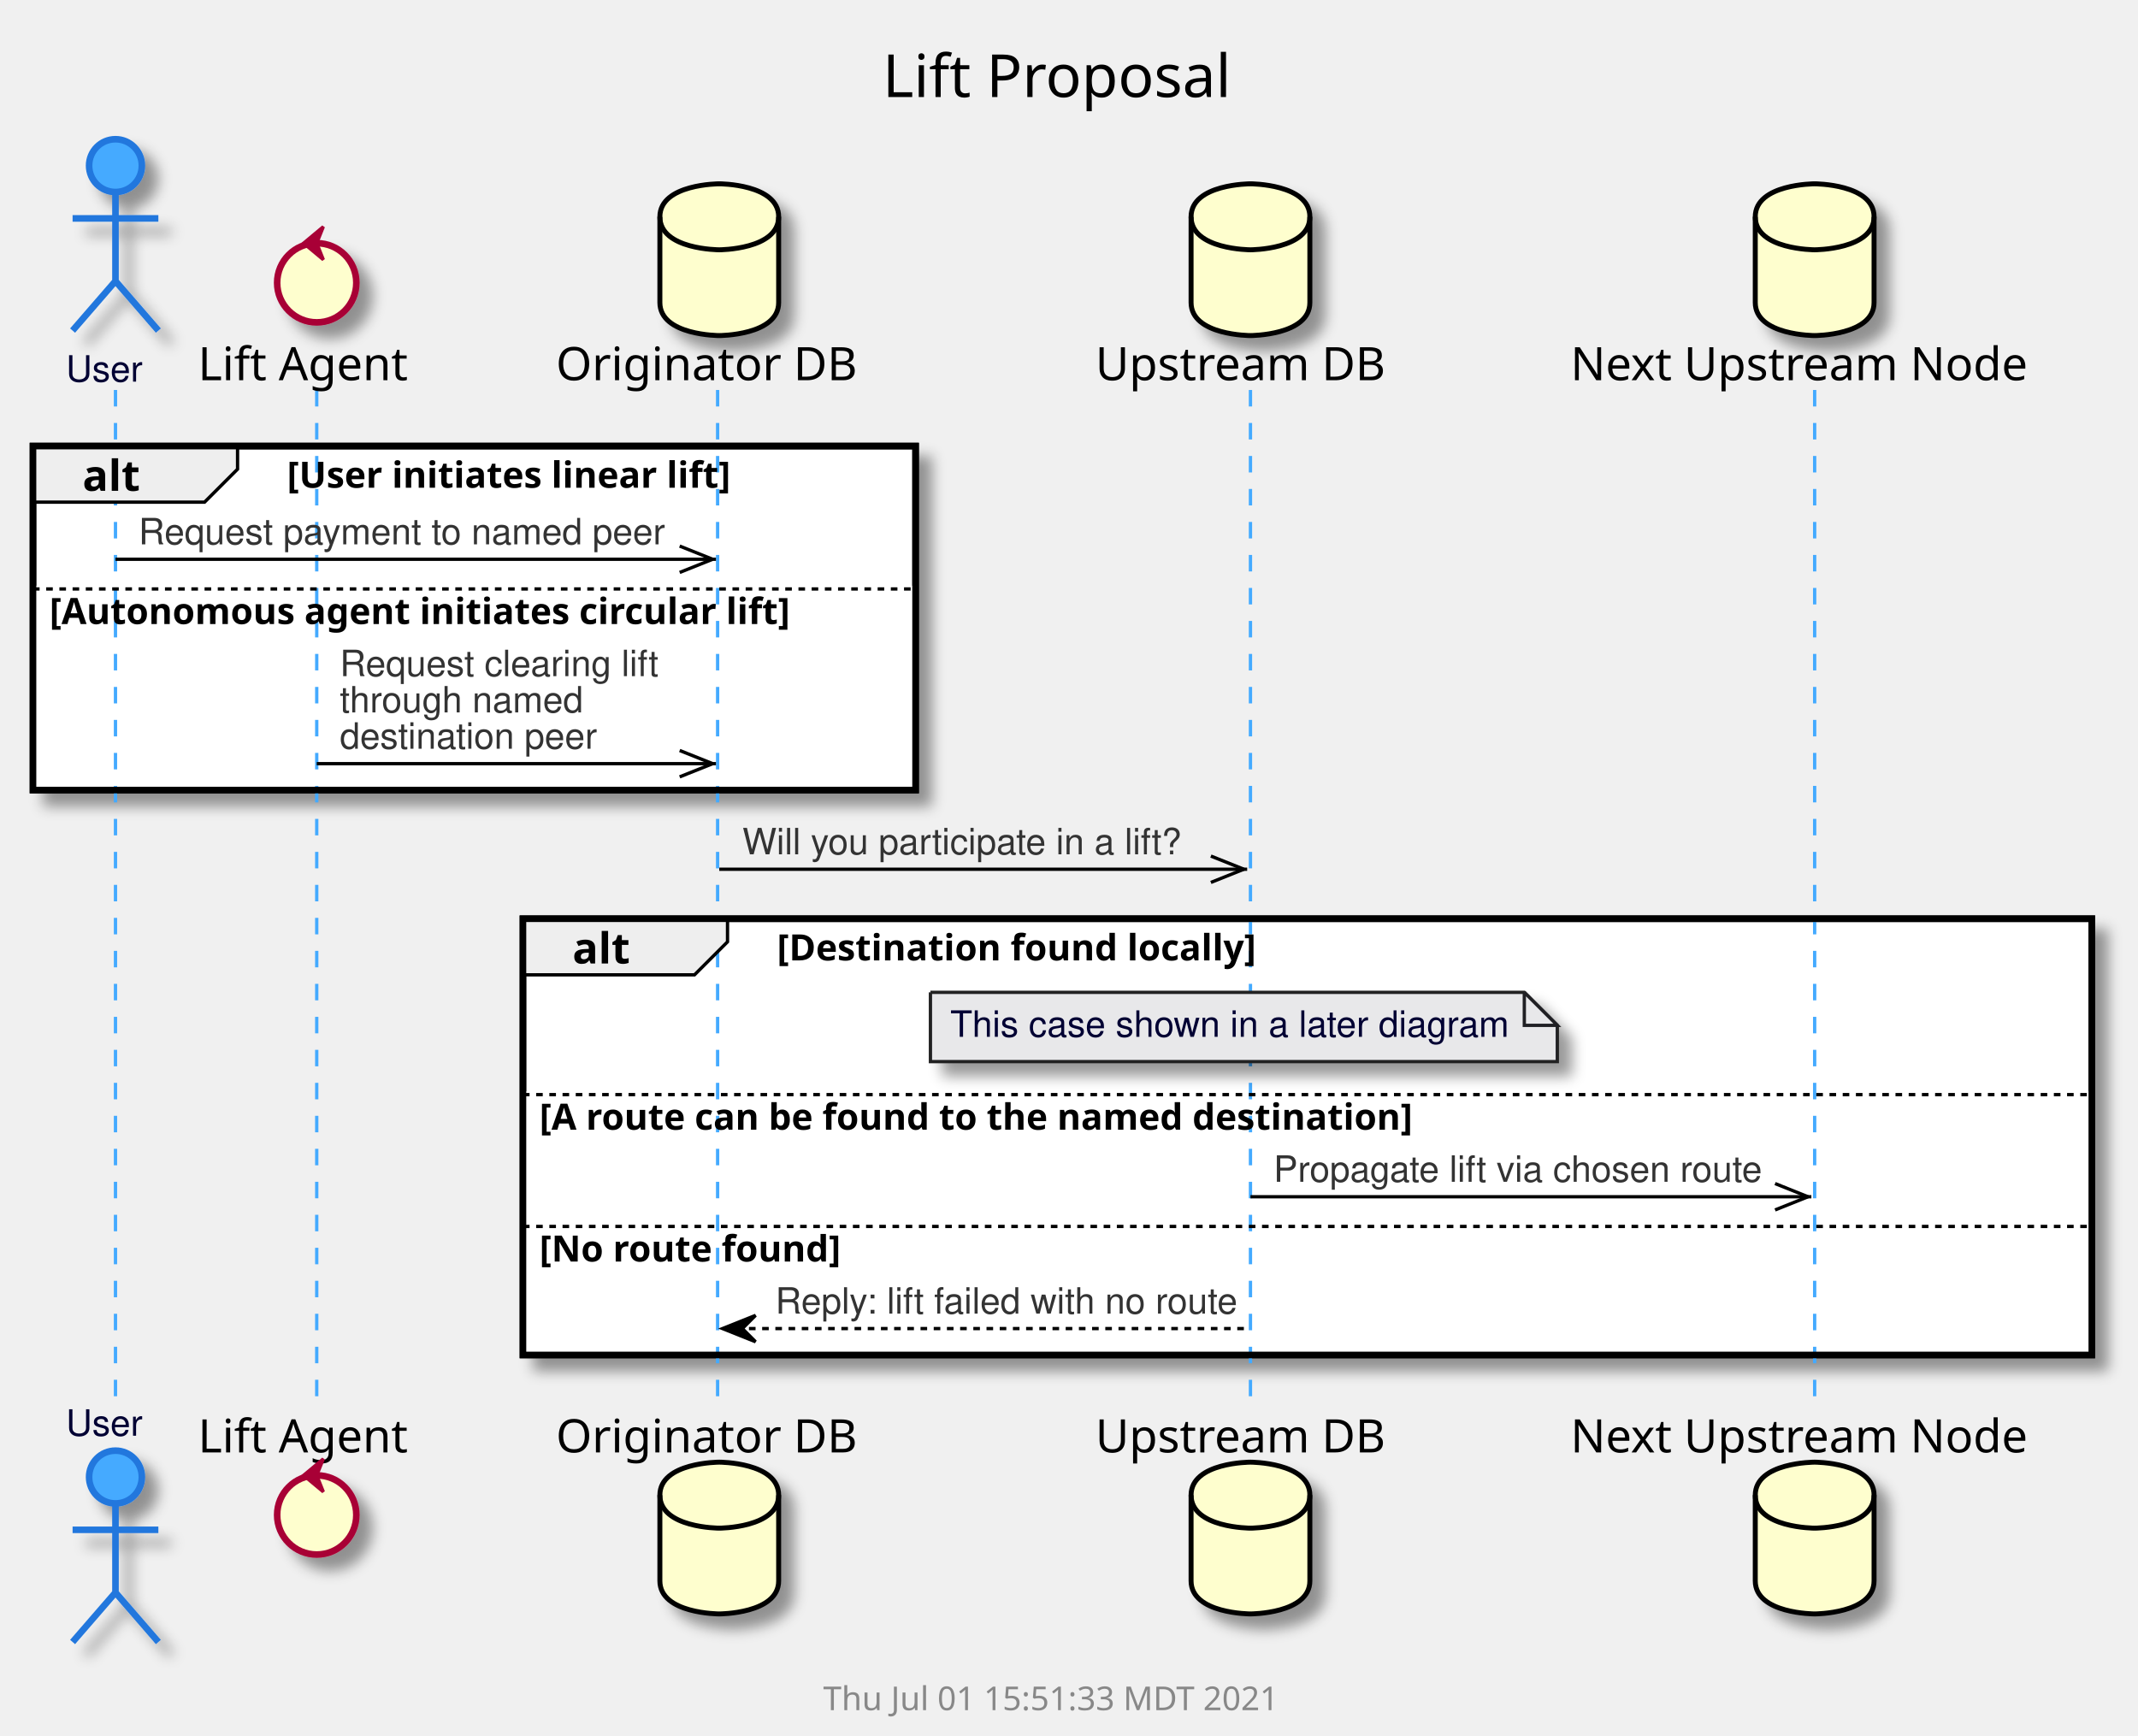
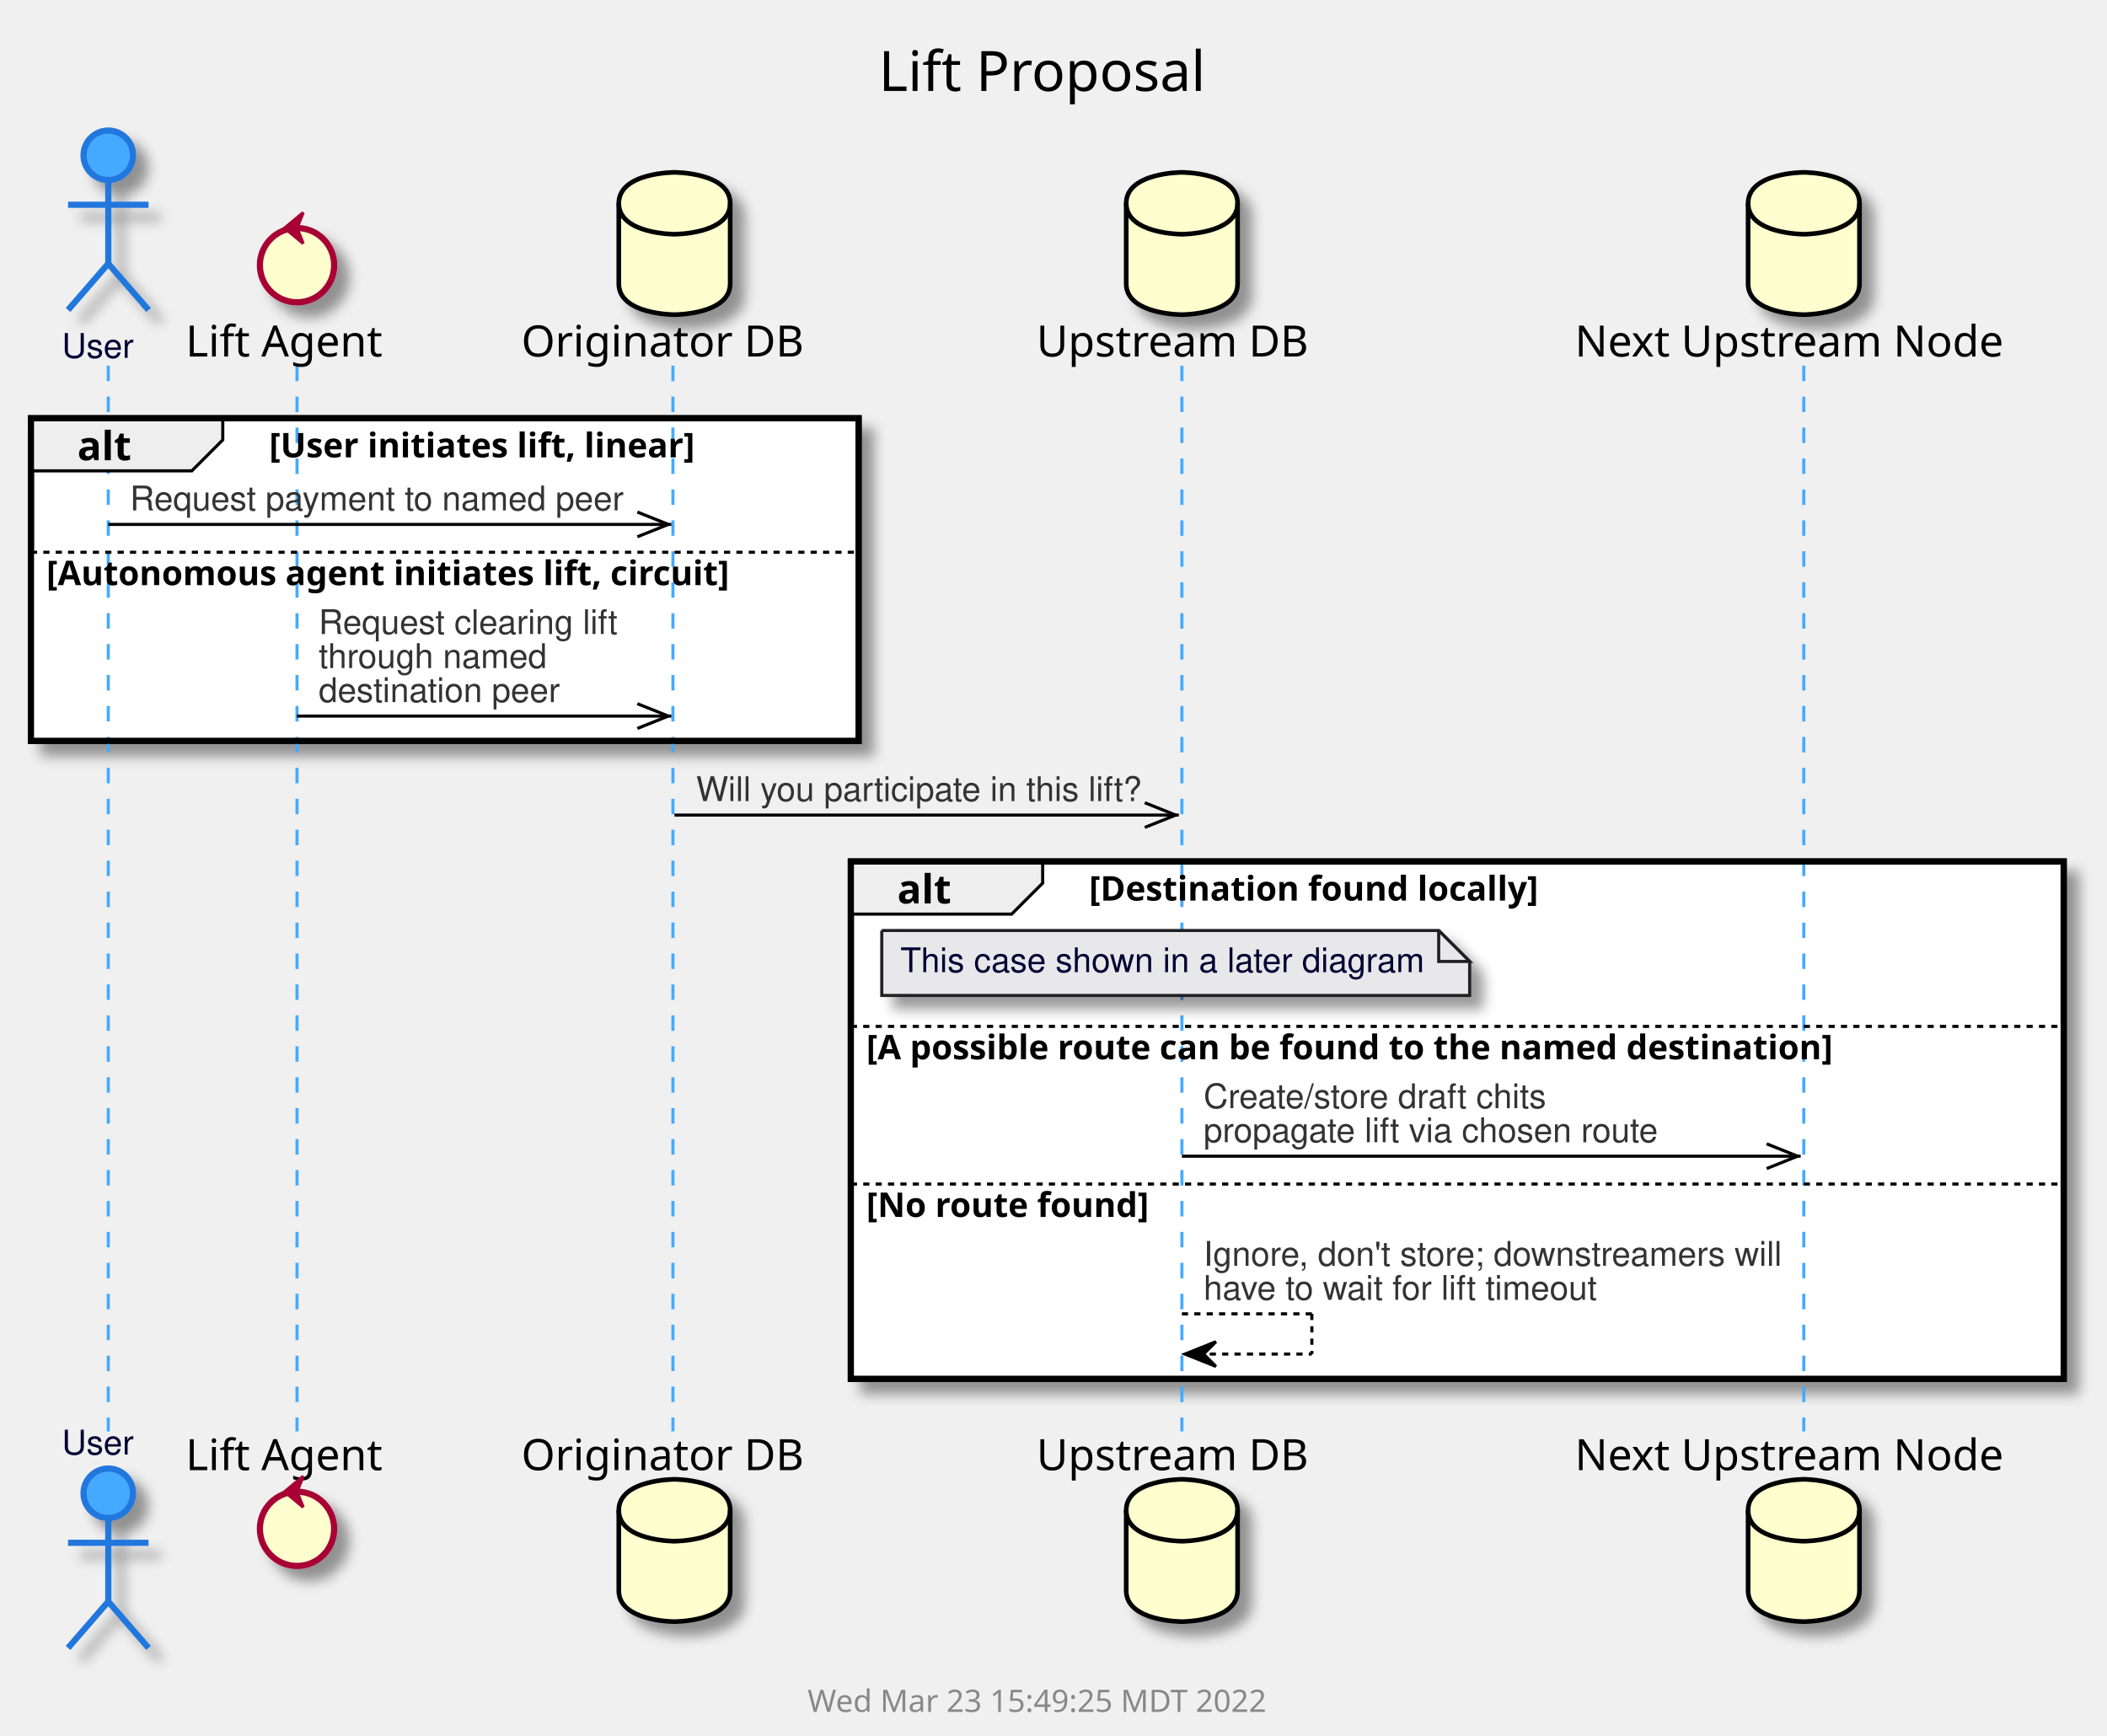
- <svg xmlns="http://www.w3.org/2000/svg" contentScriptType="application/ecmascript" contentStyleType="text/css" height="526px" preserveAspectRatio="none" style="width:648px;height:526px;" version="1.1" viewBox="0 0 648 526" width="648px" zoomAndPan="magnify">
+ <svg xmlns="http://www.w3.org/2000/svg" contentScriptType="application/ecmascript" contentStyleType="text/css" height="561px" preserveAspectRatio="none" style="width:681px;height:561px;background:#FFFFFF;" version="1.1" viewBox="0 0 681 561" width="681px" zoomAndPan="magnify">
  <defs>
-     <filter height="300%" id="fpkl2h8yrld3r" width="300%" x="-1" y="-1">
+     <filter height="300%" id="f105uz4t641qsl" width="300%" x="-1" y="-1">
      <feGaussianBlur result="blurOut" stdDeviation="2.0" />
      <feColorMatrix in="blurOut" result="blurOut2" type="matrix" values="0 0 0 0 0 0 0 0 0 0 0 0 0 0 0 0 0 0 .4 0" />
      <feOffset dx="4.0" dy="4.0" in="blurOut2" result="blurOut3" />
      <feBlend in="SourceGraphic" in2="blurOut3" mode="normal" />
    </filter>
  </defs>
  <g>
-     <text fill="#000000" font-family="sans-serif" font-size="18" lengthAdjust="spacing" textLength="109" x="267.5" y="29.402">Lift Proposal</text>
-     <rect fill="#FFFFFF" filter="url(#fpkl2h8yrld3r)" height="104.266" style="stroke:#000000;stroke-width:2.0;" width="267.5" x="10" y="135.199" />
+     <text fill="#000000" font-family="sans-serif" font-size="18" lengthAdjust="spacing" textLength="109" x="284" y="29.402">Lift Proposal</text>
+     <rect fill="#FFFFFF" filter="url(#f105uz4t641qsl)" height="104.266" style="stroke:#000000;stroke-width:2.0;" width="267.5" x="10" y="135.199" />
    <rect fill="#FFFFFF" height="61.955" style="stroke:none;stroke-width:1.0;" width="267.5" x="10" y="177.51" />
-     <rect fill="#FFFFFF" filter="url(#fpkl2h8yrld3r)" height="132.221" style="stroke:#000000;stroke-width:2.0;" width="475.5" x="158.5" y="278.465" />
-     <rect fill="#FFFFFF" height="39.955" style="stroke:none;stroke-width:1.0;" width="475.5" x="158.5" y="330.775" />
-     <rect fill="#FFFFFF" height="39.955" style="stroke:none;stroke-width:1.0;" width="475.5" x="158.5" y="370.731" />
-     <line style="stroke:#44AAFF;stroke-width:1.0;stroke-dasharray:5.0,5.0;" x1="35" x2="35" y1="118.199" y2="427.685" />
-     <line style="stroke:#44AAFF;stroke-width:1.0;stroke-dasharray:5.0,5.0;" x1="96" x2="96" y1="118.199" y2="427.685" />
-     <line style="stroke:#44AAFF;stroke-width:1.0;stroke-dasharray:5.0,5.0;" x1="217.5" x2="217.5" y1="118.199" y2="427.685" />
-     <line style="stroke:#44AAFF;stroke-width:1.0;stroke-dasharray:5.0,5.0;" x1="379" x2="379" y1="118.199" y2="427.685" />
-     <line style="stroke:#44AAFF;stroke-width:1.0;stroke-dasharray:5.0,5.0;" x1="550" x2="550" y1="118.199" y2="427.685" />
+     <rect fill="#FFFFFF" filter="url(#f105uz4t641qsl)" height="167.221" style="stroke:#000000;stroke-width:2.0;" width="392" x="275" y="278.465" />
+     <rect fill="#FFFFFF" height="50.955" style="stroke:none;stroke-width:1.0;" width="392" x="275" y="330.775" />
+     <rect fill="#FFFFFF" height="63.955" style="stroke:none;stroke-width:1.0;" width="392" x="275" y="381.731" />
+     <line style="stroke:#44AAFF;stroke-width:1.0;stroke-dasharray:5.0,5.0;" x1="35" x2="35" y1="118.199" y2="462.685" />
+     <line style="stroke:#44AAFF;stroke-width:1.0;stroke-dasharray:5.0,5.0;" x1="96" x2="96" y1="118.199" y2="462.685" />
+     <line style="stroke:#44AAFF;stroke-width:1.0;stroke-dasharray:5.0,5.0;" x1="217.5" x2="217.5" y1="118.199" y2="462.685" />
+     <line style="stroke:#44AAFF;stroke-width:1.0;stroke-dasharray:5.0,5.0;" x1="382" x2="382" y1="118.199" y2="462.685" />
+     <line style="stroke:#44AAFF;stroke-width:1.0;stroke-dasharray:5.0,5.0;" x1="583" x2="583" y1="118.199" y2="462.685" />
    <text fill="#000033" font-family="Helvetica" font-size="11" lengthAdjust="spacing" textLength="24" x="20" y="115.669">User</text>
-     <ellipse cx="35" cy="50.199" fill="#44AAFF" filter="url(#fpkl2h8yrld3r)" rx="8" ry="8" style="stroke:#2277DD;stroke-width:2.0;" />
-     <path d="M35,58.199 L35,85.199 M22,66.199 L48,66.199 M35,85.199 L22,100.199 M35,85.199 L48,100.199 " fill="none" filter="url(#fpkl2h8yrld3r)" style="stroke:#2277DD;stroke-width:2.0;" />
-     <text fill="#000033" font-family="Helvetica" font-size="11" lengthAdjust="spacing" textLength="24" x="20" y="435.156">User</text>
-     <ellipse cx="35" cy="447.685" fill="#44AAFF" filter="url(#fpkl2h8yrld3r)" rx="8" ry="8" style="stroke:#2277DD;stroke-width:2.0;" />
-     <path d="M35,455.685 L35,482.685 M22,463.685 L48,463.685 M35,482.685 L22,497.685 M35,482.685 L48,497.685 " fill="none" filter="url(#fpkl2h8yrld3r)" style="stroke:#2277DD;stroke-width:2.0;" />
+     <ellipse cx="35" cy="50.199" fill="#44AAFF" filter="url(#f105uz4t641qsl)" rx="8" ry="8" style="stroke:#2277DD;stroke-width:2.0;" />
+     <path d="M35,58.199 L35,85.199 M22,66.199 L48,66.199 M35,85.199 L22,100.199 M35,85.199 L48,100.199 " fill="none" filter="url(#f105uz4t641qsl)" style="stroke:#2277DD;stroke-width:2.0;" />
+     <text fill="#000033" font-family="Helvetica" font-size="11" lengthAdjust="spacing" textLength="24" x="20" y="470.156">User</text>
+     <ellipse cx="35" cy="482.685" fill="#44AAFF" filter="url(#f105uz4t641qsl)" rx="8" ry="8" style="stroke:#2277DD;stroke-width:2.0;" />
+     <path d="M35,490.685 L35,517.686 M22,498.685 L48,498.685 M35,517.686 L22,532.686 M35,517.686 L48,532.686 " fill="none" filter="url(#f105uz4t641qsl)" style="stroke:#2277DD;stroke-width:2.0;" />
    <text fill="#000000" font-family="sans-serif" font-size="14" lengthAdjust="spacing" textLength="66" x="60" y="115.246">Lift Agent</text>
-     <ellipse cx="96" cy="85.711" fill="#FEFECE" filter="url(#fpkl2h8yrld3r)" rx="12" ry="12" style="stroke:#A80036;stroke-width:2.0;" />
+     <ellipse cx="96" cy="85.711" fill="#FEFECE" filter="url(#f105uz4t641qsl)" rx="12" ry="12" style="stroke:#A80036;stroke-width:2.0;" />
    <polygon fill="#A80036" points="92,73.711,98,68.711,96,73.711,98,78.711,92,73.711" style="stroke:#A80036;stroke-width:1.0;" />
-     <text fill="#000000" font-family="sans-serif" font-size="14" lengthAdjust="spacing" textLength="66" x="60" y="440.221">Lift Agent</text>
-     <ellipse cx="96" cy="459.174" fill="#FEFECE" filter="url(#fpkl2h8yrld3r)" rx="12" ry="12" style="stroke:#A80036;stroke-width:2.0;" />
-     <polygon fill="#A80036" points="92,447.174,98,442.174,96,447.174,98,452.174,92,447.174" style="stroke:#A80036;stroke-width:1.0;" />
+     <text fill="#000000" font-family="sans-serif" font-size="14" lengthAdjust="spacing" textLength="66" x="60" y="475.221">Lift Agent</text>
+     <ellipse cx="96" cy="494.174" fill="#FEFECE" filter="url(#f105uz4t641qsl)" rx="12" ry="12" style="stroke:#A80036;stroke-width:2.0;" />
+     <polygon fill="#A80036" points="92,482.174,98,477.174,96,482.174,98,487.174,92,482.174" style="stroke:#A80036;stroke-width:1.0;" />
    <text fill="#000000" font-family="sans-serif" font-size="14" lengthAdjust="spacing" textLength="93" x="168.5" y="115.246">Originator DB</text>
-     <path d="M200,65.711 C200,55.711 218,55.711 218,55.711 C218,55.711 236,55.711 236,65.711 L236,91.711 C236,101.711 218,101.711 218,101.711 C218,101.711 200,101.711 200,91.711 L200,65.711 " fill="#FEFECE" filter="url(#fpkl2h8yrld3r)" style="stroke:#000000;stroke-width:1.5;" />
+     <path d="M200,65.711 C200,55.711 218,55.711 218,55.711 C218,55.711 236,55.711 236,65.711 L236,91.711 C236,101.711 218,101.711 218,101.711 C218,101.711 200,101.711 200,91.711 L200,65.711 " fill="#FEFECE" filter="url(#f105uz4t641qsl)" style="stroke:#000000;stroke-width:1.5;" />
    <path d="M200,65.711 C200,75.711 218,75.711 218,75.711 C218,75.711 236,75.711 236,65.711 " fill="none" style="stroke:#000000;stroke-width:1.5;" />
-     <text fill="#000000" font-family="sans-serif" font-size="14" lengthAdjust="spacing" textLength="93" x="168.5" y="440.221">Originator DB</text>
-     <path d="M200,453.174 C200,443.174 218,443.174 218,443.174 C218,443.174 236,443.174 236,453.174 L236,479.174 C236,489.174 218,489.174 218,489.174 C218,489.174 200,489.174 200,479.174 L200,453.174 " fill="#FEFECE" filter="url(#fpkl2h8yrld3r)" style="stroke:#000000;stroke-width:1.5;" />
-     <path d="M200,453.174 C200,463.174 218,463.174 218,463.174 C218,463.174 236,463.174 236,453.174 " fill="none" style="stroke:#000000;stroke-width:1.5;" />
-     <text fill="#000000" font-family="sans-serif" font-size="14" lengthAdjust="spacing" textLength="88" x="332" y="115.246">Upstream DB</text>
-     <path d="M361,65.711 C361,55.711 379,55.711 379,55.711 C379,55.711 397,55.711 397,65.711 L397,91.711 C397,101.711 379,101.711 379,101.711 C379,101.711 361,101.711 361,91.711 L361,65.711 " fill="#FEFECE" filter="url(#fpkl2h8yrld3r)" style="stroke:#000000;stroke-width:1.5;" />
-     <path d="M361,65.711 C361,75.711 379,75.711 379,75.711 C379,75.711 397,75.711 397,65.711 " fill="none" style="stroke:#000000;stroke-width:1.5;" />
-     <text fill="#000000" font-family="sans-serif" font-size="14" lengthAdjust="spacing" textLength="88" x="332" y="440.221">Upstream DB</text>
-     <path d="M361,453.174 C361,443.174 379,443.174 379,443.174 C379,443.174 397,443.174 397,453.174 L397,479.174 C397,489.174 379,489.174 379,489.174 C379,489.174 361,489.174 361,479.174 L361,453.174 " fill="#FEFECE" filter="url(#fpkl2h8yrld3r)" style="stroke:#000000;stroke-width:1.5;" />
-     <path d="M361,453.174 C361,463.174 379,463.174 379,463.174 C379,463.174 397,463.174 397,453.174 " fill="none" style="stroke:#000000;stroke-width:1.5;" />
-     <text fill="#000000" font-family="sans-serif" font-size="14" lengthAdjust="spacing" textLength="142" x="476" y="115.246">Next Upstream Node</text>
-     <path d="M532,65.711 C532,55.711 550,55.711 550,55.711 C550,55.711 568,55.711 568,65.711 L568,91.711 C568,101.711 550,101.711 550,101.711 C550,101.711 532,101.711 532,91.711 L532,65.711 " fill="#FEFECE" filter="url(#fpkl2h8yrld3r)" style="stroke:#000000;stroke-width:1.5;" />
-     <path d="M532,65.711 C532,75.711 550,75.711 550,75.711 C550,75.711 568,75.711 568,65.711 " fill="none" style="stroke:#000000;stroke-width:1.5;" />
-     <text fill="#000000" font-family="sans-serif" font-size="14" lengthAdjust="spacing" textLength="142" x="476" y="440.221">Next Upstream Node</text>
-     <path d="M532,453.174 C532,443.174 550,443.174 550,443.174 C550,443.174 568,443.174 568,453.174 L568,479.174 C568,489.174 550,489.174 550,489.174 C550,489.174 532,489.174 532,479.174 L532,453.174 " fill="#FEFECE" filter="url(#fpkl2h8yrld3r)" style="stroke:#000000;stroke-width:1.5;" />
-     <path d="M532,453.174 C532,463.174 550,463.174 550,463.174 C550,463.174 568,463.174 568,453.174 " fill="none" style="stroke:#000000;stroke-width:1.5;" />
+     <text fill="#000000" font-family="sans-serif" font-size="14" lengthAdjust="spacing" textLength="93" x="168.5" y="475.221">Originator DB</text>
+     <path d="M200,488.174 C200,478.174 218,478.174 218,478.174 C218,478.174 236,478.174 236,488.174 L236,514.174 C236,524.174 218,524.174 218,524.174 C218,524.174 200,524.174 200,514.174 L200,488.174 " fill="#FEFECE" filter="url(#f105uz4t641qsl)" style="stroke:#000000;stroke-width:1.5;" />
+     <path d="M200,488.174 C200,498.174 218,498.174 218,498.174 C218,498.174 236,498.174 236,488.174 " fill="none" style="stroke:#000000;stroke-width:1.5;" />
+     <text fill="#000000" font-family="sans-serif" font-size="14" lengthAdjust="spacing" textLength="88" x="335" y="115.246">Upstream DB</text>
+     <path d="M364,65.711 C364,55.711 382,55.711 382,55.711 C382,55.711 400,55.711 400,65.711 L400,91.711 C400,101.711 382,101.711 382,101.711 C382,101.711 364,101.711 364,91.711 L364,65.711 " fill="#FEFECE" filter="url(#f105uz4t641qsl)" style="stroke:#000000;stroke-width:1.5;" />
+     <path d="M364,65.711 C364,75.711 382,75.711 382,75.711 C382,75.711 400,75.711 400,65.711 " fill="none" style="stroke:#000000;stroke-width:1.5;" />
+     <text fill="#000000" font-family="sans-serif" font-size="14" lengthAdjust="spacing" textLength="88" x="335" y="475.221">Upstream DB</text>
+     <path d="M364,488.174 C364,478.174 382,478.174 382,478.174 C382,478.174 400,478.174 400,488.174 L400,514.174 C400,524.174 382,524.174 382,524.174 C382,524.174 364,524.174 364,514.174 L364,488.174 " fill="#FEFECE" filter="url(#f105uz4t641qsl)" style="stroke:#000000;stroke-width:1.5;" />
+     <path d="M364,488.174 C364,498.174 382,498.174 382,498.174 C382,498.174 400,498.174 400,488.174 " fill="none" style="stroke:#000000;stroke-width:1.5;" />
+     <text fill="#000000" font-family="sans-serif" font-size="14" lengthAdjust="spacing" textLength="142" x="509" y="115.246">Next Upstream Node</text>
+     <path d="M565,65.711 C565,55.711 583,55.711 583,55.711 C583,55.711 601,55.711 601,65.711 L601,91.711 C601,101.711 583,101.711 583,101.711 C583,101.711 565,101.711 565,91.711 L565,65.711 " fill="#FEFECE" filter="url(#f105uz4t641qsl)" style="stroke:#000000;stroke-width:1.5;" />
+     <path d="M565,65.711 C565,75.711 583,75.711 583,75.711 C583,75.711 601,75.711 601,65.711 " fill="none" style="stroke:#000000;stroke-width:1.5;" />
+     <text fill="#000000" font-family="sans-serif" font-size="14" lengthAdjust="spacing" textLength="142" x="509" y="475.221">Next Upstream Node</text>
+     <path d="M565,488.174 C565,478.174 583,478.174 583,478.174 C583,478.174 601,478.174 601,488.174 L601,514.174 C601,524.174 583,524.174 583,524.174 C583,524.174 565,524.174 565,514.174 L565,488.174 " fill="#FEFECE" filter="url(#f105uz4t641qsl)" style="stroke:#000000;stroke-width:1.5;" />
+     <path d="M565,488.174 C565,498.174 583,498.174 583,498.174 C583,498.174 601,498.174 601,488.174 " fill="none" style="stroke:#000000;stroke-width:1.5;" />
    <path d="M10,135.199 L72,135.199 L72,142.199 L62,152.199 L10,152.199 L10,135.199 " fill="#EEEEEE" style="stroke:#000000;stroke-width:1.0;" />
    <rect fill="none" height="104.266" style="stroke:#000000;stroke-width:2.0;" width="267.5" x="10" y="135.199" />
    <text fill="#000000" font-family="sans-serif" font-size="13" font-weight="bold" lengthAdjust="spacing" textLength="17" x="25" y="148.768">alt</text>
-     <text fill="#000000" font-family="sans-serif" font-size="11" font-weight="bold" lengthAdjust="spacing" textLength="139" x="87" y="147.834">[User initiates linear lift]</text>
+     <text fill="#000000" font-family="sans-serif" font-size="11" font-weight="bold" lengthAdjust="spacing" textLength="142" x="87" y="147.834">[User initiates lift, linear]</text>
    <line style="stroke:#000000;stroke-width:1.0;" x1="216" x2="206" y1="169.51" y2="165.51" />
    <line style="stroke:#000000;stroke-width:1.0;" x1="216" x2="206" y1="169.51" y2="173.51" />
    <line style="stroke:#000000;stroke-width:1.0;" x1="35" x2="217" y1="169.51" y2="169.51" />
    <text fill="#333333" font-family="Helvetica" font-size="11" lengthAdjust="spacing" textLength="159" x="42" y="164.98">Request payment to named peer</text>
    <line style="stroke:#000000;stroke-width:1.0;stroke-dasharray:2.0,2.0;" x1="10" x2="277.5" y1="178.51" y2="178.51" />
-     <text fill="#000000" font-family="sans-serif" font-size="11" font-weight="bold" lengthAdjust="spacing" textLength="230" x="15" y="189.144">[Autonomous agent initiates circular lift]</text>
+     <text fill="#000000" font-family="sans-serif" font-size="11" font-weight="bold" lengthAdjust="spacing" textLength="226" x="15" y="189.144">[Autonomous agent initiates lift, circuit]</text>
    <line style="stroke:#000000;stroke-width:1.0;" x1="216" x2="206" y1="231.465" y2="227.465" />
    <line style="stroke:#000000;stroke-width:1.0;" x1="216" x2="206" y1="231.465" y2="235.465" />
    <line style="stroke:#000000;stroke-width:1.0;" x1="96" x2="217" y1="231.465" y2="231.465" />
    <text fill="#333333" font-family="Helvetica" font-size="11" lengthAdjust="spacing" textLength="95" x="103" y="204.935">Request clearing lift</text>
    <text fill="#333333" font-family="Helvetica" font-size="11" lengthAdjust="spacing" textLength="73" x="103" y="215.935">through named</text>
    <text fill="#333333" font-family="Helvetica" font-size="11" lengthAdjust="spacing" textLength="77" x="103" y="226.935">destination peer</text>
-     <line style="stroke:#000000;stroke-width:1.0;" x1="377" x2="367" y1="263.465" y2="259.465" />
-     <line style="stroke:#000000;stroke-width:1.0;" x1="377" x2="367" y1="263.465" y2="267.465" />
-     <line style="stroke:#000000;stroke-width:1.0;" x1="218" x2="378" y1="263.465" y2="263.465" />
-     <text fill="#333333" font-family="Helvetica" font-size="11" lengthAdjust="spacing" textLength="129" x="225" y="258.935">Will you participate in a lift?</text>
-     <path d="M158.5,278.465 L220.5,278.465 L220.5,285.465 L210.5,295.465 L158.5,295.465 L158.5,278.465 " fill="#EEEEEE" style="stroke:#000000;stroke-width:1.0;" />
-     <rect fill="none" height="132.221" style="stroke:#000000;stroke-width:2.0;" width="475.5" x="158.5" y="278.465" />
-     <text fill="#000000" font-family="sans-serif" font-size="13" font-weight="bold" lengthAdjust="spacing" textLength="17" x="173.5" y="292.033">alt</text>
-     <text fill="#000000" font-family="sans-serif" font-size="11" font-weight="bold" lengthAdjust="spacing" textLength="150" x="235.5" y="291.1">[Destination found locally]</text>
-     <path d="M282,300.775 L282,321.775 L472,321.775 L472,310.775 L462,300.775 L282,300.775 " fill="#E8E8EA" filter="url(#fpkl2h8yrld3r)" style="stroke:#202024;stroke-width:1.0;" />
-     <path d="M462,300.775 L462,310.775 L472,310.775 L462,300.775 " fill="#E8E8EA" style="stroke:#202024;stroke-width:1.0;" />
-     <text fill="#000033" font-family="Helvetica" font-size="11" lengthAdjust="spacing" textLength="169" x="288" y="314.246">This case shown in a later diagram</text>
-     <line style="stroke:#000000;stroke-width:1.0;stroke-dasharray:2.0,2.0;" x1="158.5" x2="634" y1="331.775" y2="331.775" />
-     <text fill="#000000" font-family="sans-serif" font-size="11" font-weight="bold" lengthAdjust="spacing" textLength="269" x="163.5" y="342.41">[A route can be found to the named destination]</text>
-     <line style="stroke:#000000;stroke-width:1.0;" x1="548" x2="538" y1="362.731" y2="358.731" />
-     <line style="stroke:#000000;stroke-width:1.0;" x1="548" x2="538" y1="362.731" y2="366.731" />
-     <line style="stroke:#000000;stroke-width:1.0;" x1="379" x2="549" y1="362.731" y2="362.731" />
-     <text fill="#333333" font-family="Helvetica" font-size="11" lengthAdjust="spacing" textLength="147" x="386" y="358.201">Propagate lift via chosen route</text>
-     <line style="stroke:#000000;stroke-width:1.0;stroke-dasharray:2.0,2.0;" x1="158.5" x2="634" y1="371.731" y2="371.731" />
-     <text fill="#000000" font-family="sans-serif" font-size="11" font-weight="bold" lengthAdjust="spacing" textLength="93" x="163.5" y="382.365">[No route found]</text>
-     <polygon fill="#000000" points="229,398.685,219,402.685,229,406.685,225,402.685" style="stroke:#000000;stroke-width:1.0;" />
-     <line style="stroke:#000000;stroke-width:1.0;stroke-dasharray:2.0,2.0;" x1="223" x2="378" y1="402.685" y2="402.685" />
-     <text fill="#333333" font-family="Helvetica" font-size="11" lengthAdjust="spacing" textLength="137" x="235" y="398.156">Reply: lift failed with no route</text>
-     <text fill="#888888" font-family="sans-serif" font-size="10" lengthAdjust="spacing" textLength="145" x="249.5" y="518.354">Thu Jul 01 15:51:33 MDT 2021</text>
+     <line style="stroke:#000000;stroke-width:1.0;" x1="380" x2="370" y1="263.465" y2="259.465" />
+     <line style="stroke:#000000;stroke-width:1.0;" x1="380" x2="370" y1="263.465" y2="267.465" />
+     <line style="stroke:#000000;stroke-width:1.0;" x1="218" x2="381" y1="263.465" y2="263.465" />
+     <text fill="#333333" font-family="Helvetica" font-size="11" lengthAdjust="spacing" textLength="140" x="225" y="258.935">Will you participate in this lift?</text>
+     <path d="M275,278.465 L337,278.465 L337,285.465 L327,295.465 L275,295.465 L275,278.465 " fill="#EEEEEE" style="stroke:#000000;stroke-width:1.0;" />
+     <rect fill="none" height="167.221" style="stroke:#000000;stroke-width:2.0;" width="392" x="275" y="278.465" />
+     <text fill="#000000" font-family="sans-serif" font-size="13" font-weight="bold" lengthAdjust="spacing" textLength="17" x="290" y="292.033">alt</text>
+     <text fill="#000000" font-family="sans-serif" font-size="11" font-weight="bold" lengthAdjust="spacing" textLength="150" x="352" y="291.1">[Destination found locally]</text>
+     <path d="M285,300.775 L285,321.775 L475,321.775 L475,310.775 L465,300.775 L285,300.775 " fill="#E8E8EA" filter="url(#f105uz4t641qsl)" style="stroke:#202024;stroke-width:1.0;" />
+     <path d="M465,300.775 L465,310.775 L475,310.775 L465,300.775 " fill="#E8E8EA" style="stroke:#202024;stroke-width:1.0;" />
+     <text fill="#000033" font-family="Helvetica" font-size="11" lengthAdjust="spacing" textLength="169" x="291" y="314.246">This case shown in a later diagram</text>
+     <line style="stroke:#000000;stroke-width:1.0;stroke-dasharray:2.0,2.0;" x1="275" x2="667" y1="331.775" y2="331.775" />
+     <text fill="#000000" font-family="sans-serif" font-size="11" font-weight="bold" lengthAdjust="spacing" textLength="320" x="280" y="342.41">[A possible route can be found to the named destination]</text>
+     <line style="stroke:#000000;stroke-width:1.0;" x1="581" x2="571" y1="373.731" y2="369.731" />
+     <line style="stroke:#000000;stroke-width:1.0;" x1="581" x2="571" y1="373.731" y2="377.731" />
+     <line style="stroke:#000000;stroke-width:1.0;" x1="382" x2="582" y1="373.731" y2="373.731" />
+     <text fill="#333333" font-family="Helvetica" font-size="11" lengthAdjust="spacing" textLength="112" x="389" y="358.201">Create/store draft chits</text>
+     <text fill="#333333" font-family="Helvetica" font-size="11" lengthAdjust="spacing" textLength="146" x="389" y="369.201">propagate lift via chosen route</text>
+     <line style="stroke:#000000;stroke-width:1.0;stroke-dasharray:2.0,2.0;" x1="275" x2="667" y1="382.731" y2="382.731" />
+     <text fill="#000000" font-family="sans-serif" font-size="11" font-weight="bold" lengthAdjust="spacing" textLength="93" x="280" y="393.365">[No route found]</text>
+     <line style="stroke:#000000;stroke-width:1.0;stroke-dasharray:2.0,2.0;" x1="382" x2="424" y1="424.685" y2="424.685" />
+     <line style="stroke:#000000;stroke-width:1.0;stroke-dasharray:2.0,2.0;" x1="424" x2="424" y1="424.685" y2="437.685" />
+     <line style="stroke:#000000;stroke-width:1.0;stroke-dasharray:2.0,2.0;" x1="383" x2="424" y1="437.685" y2="437.685" />
+     <polygon fill="#000000" points="393,433.685,383,437.685,393,441.685,389,437.685" style="stroke:#000000;stroke-width:1.0;" />
+     <text fill="#333333" font-family="Helvetica" font-size="11" lengthAdjust="spacing" textLength="187" x="389" y="409.156">Ignore, don't store; downstreamers will</text>
+     <text fill="#333333" font-family="Helvetica" font-size="11" lengthAdjust="spacing" textLength="125" x="389" y="420.156">have to wait for lift timeout</text>
+     <text fill="#888888" font-family="sans-serif" font-size="10" lengthAdjust="spacing" textLength="155" x="261" y="553.354">Wed Mar 23 15:49:25 MDT 2022</text>
  </g>
</svg>
